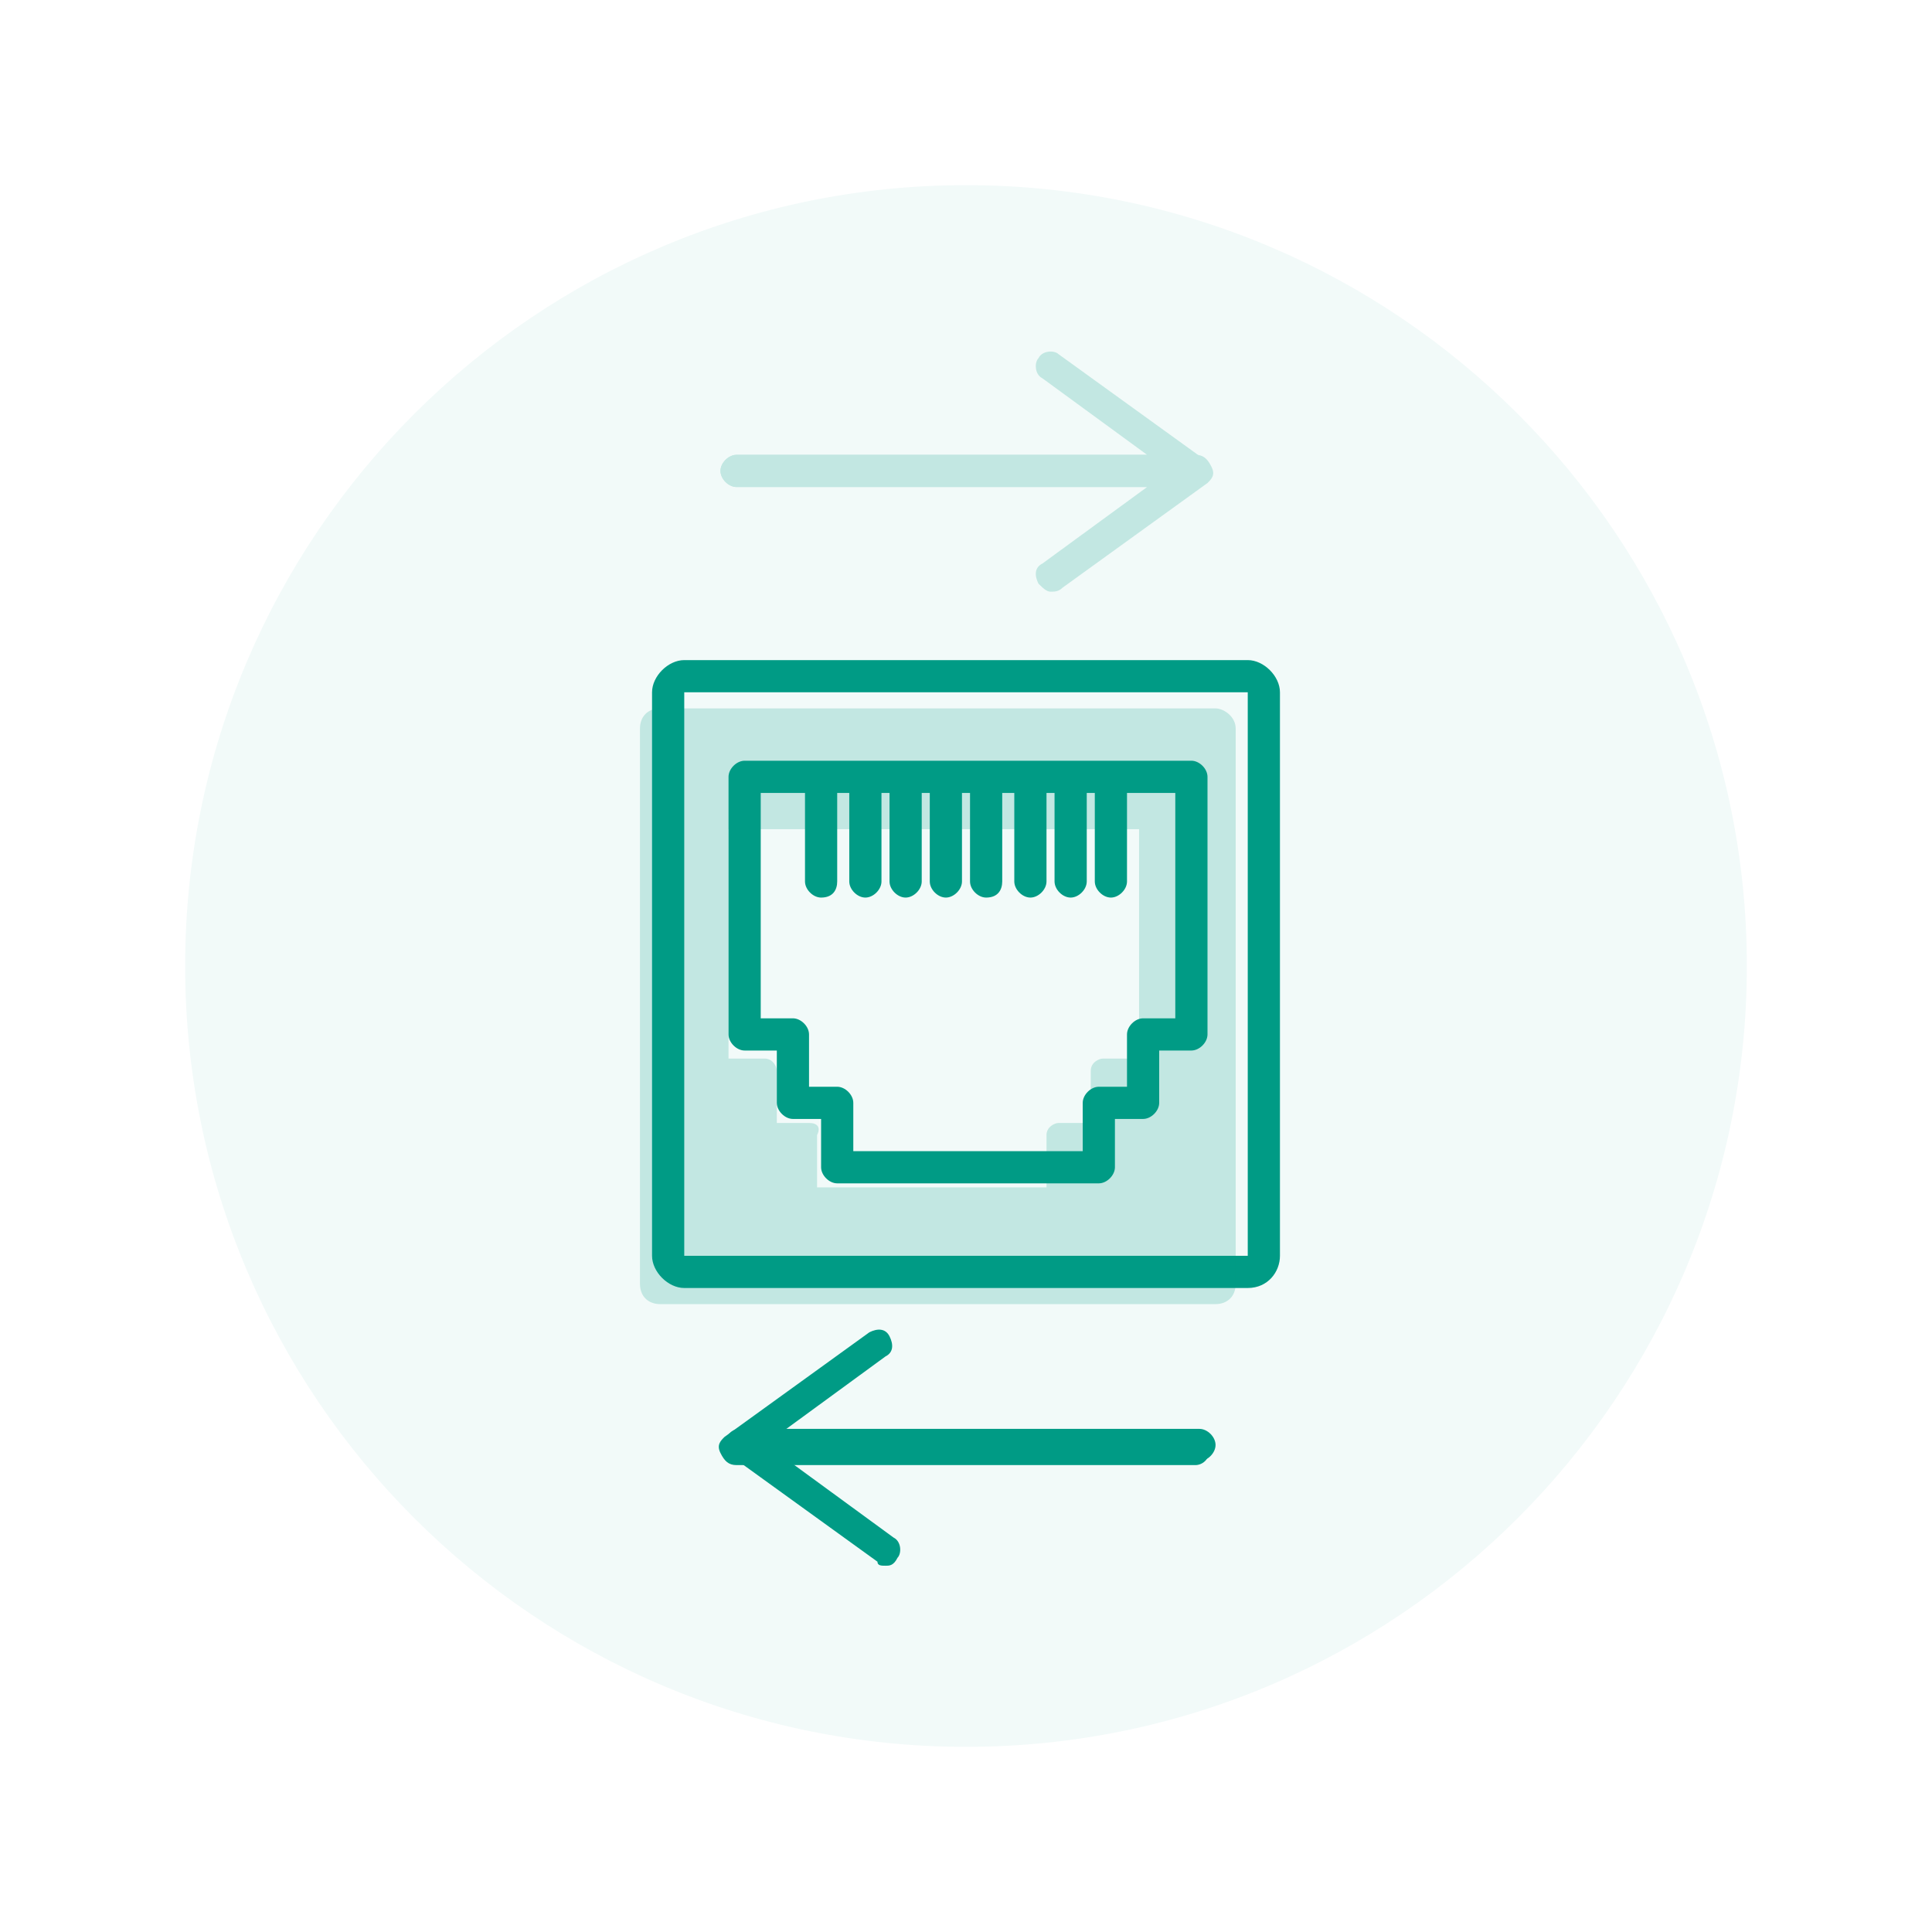
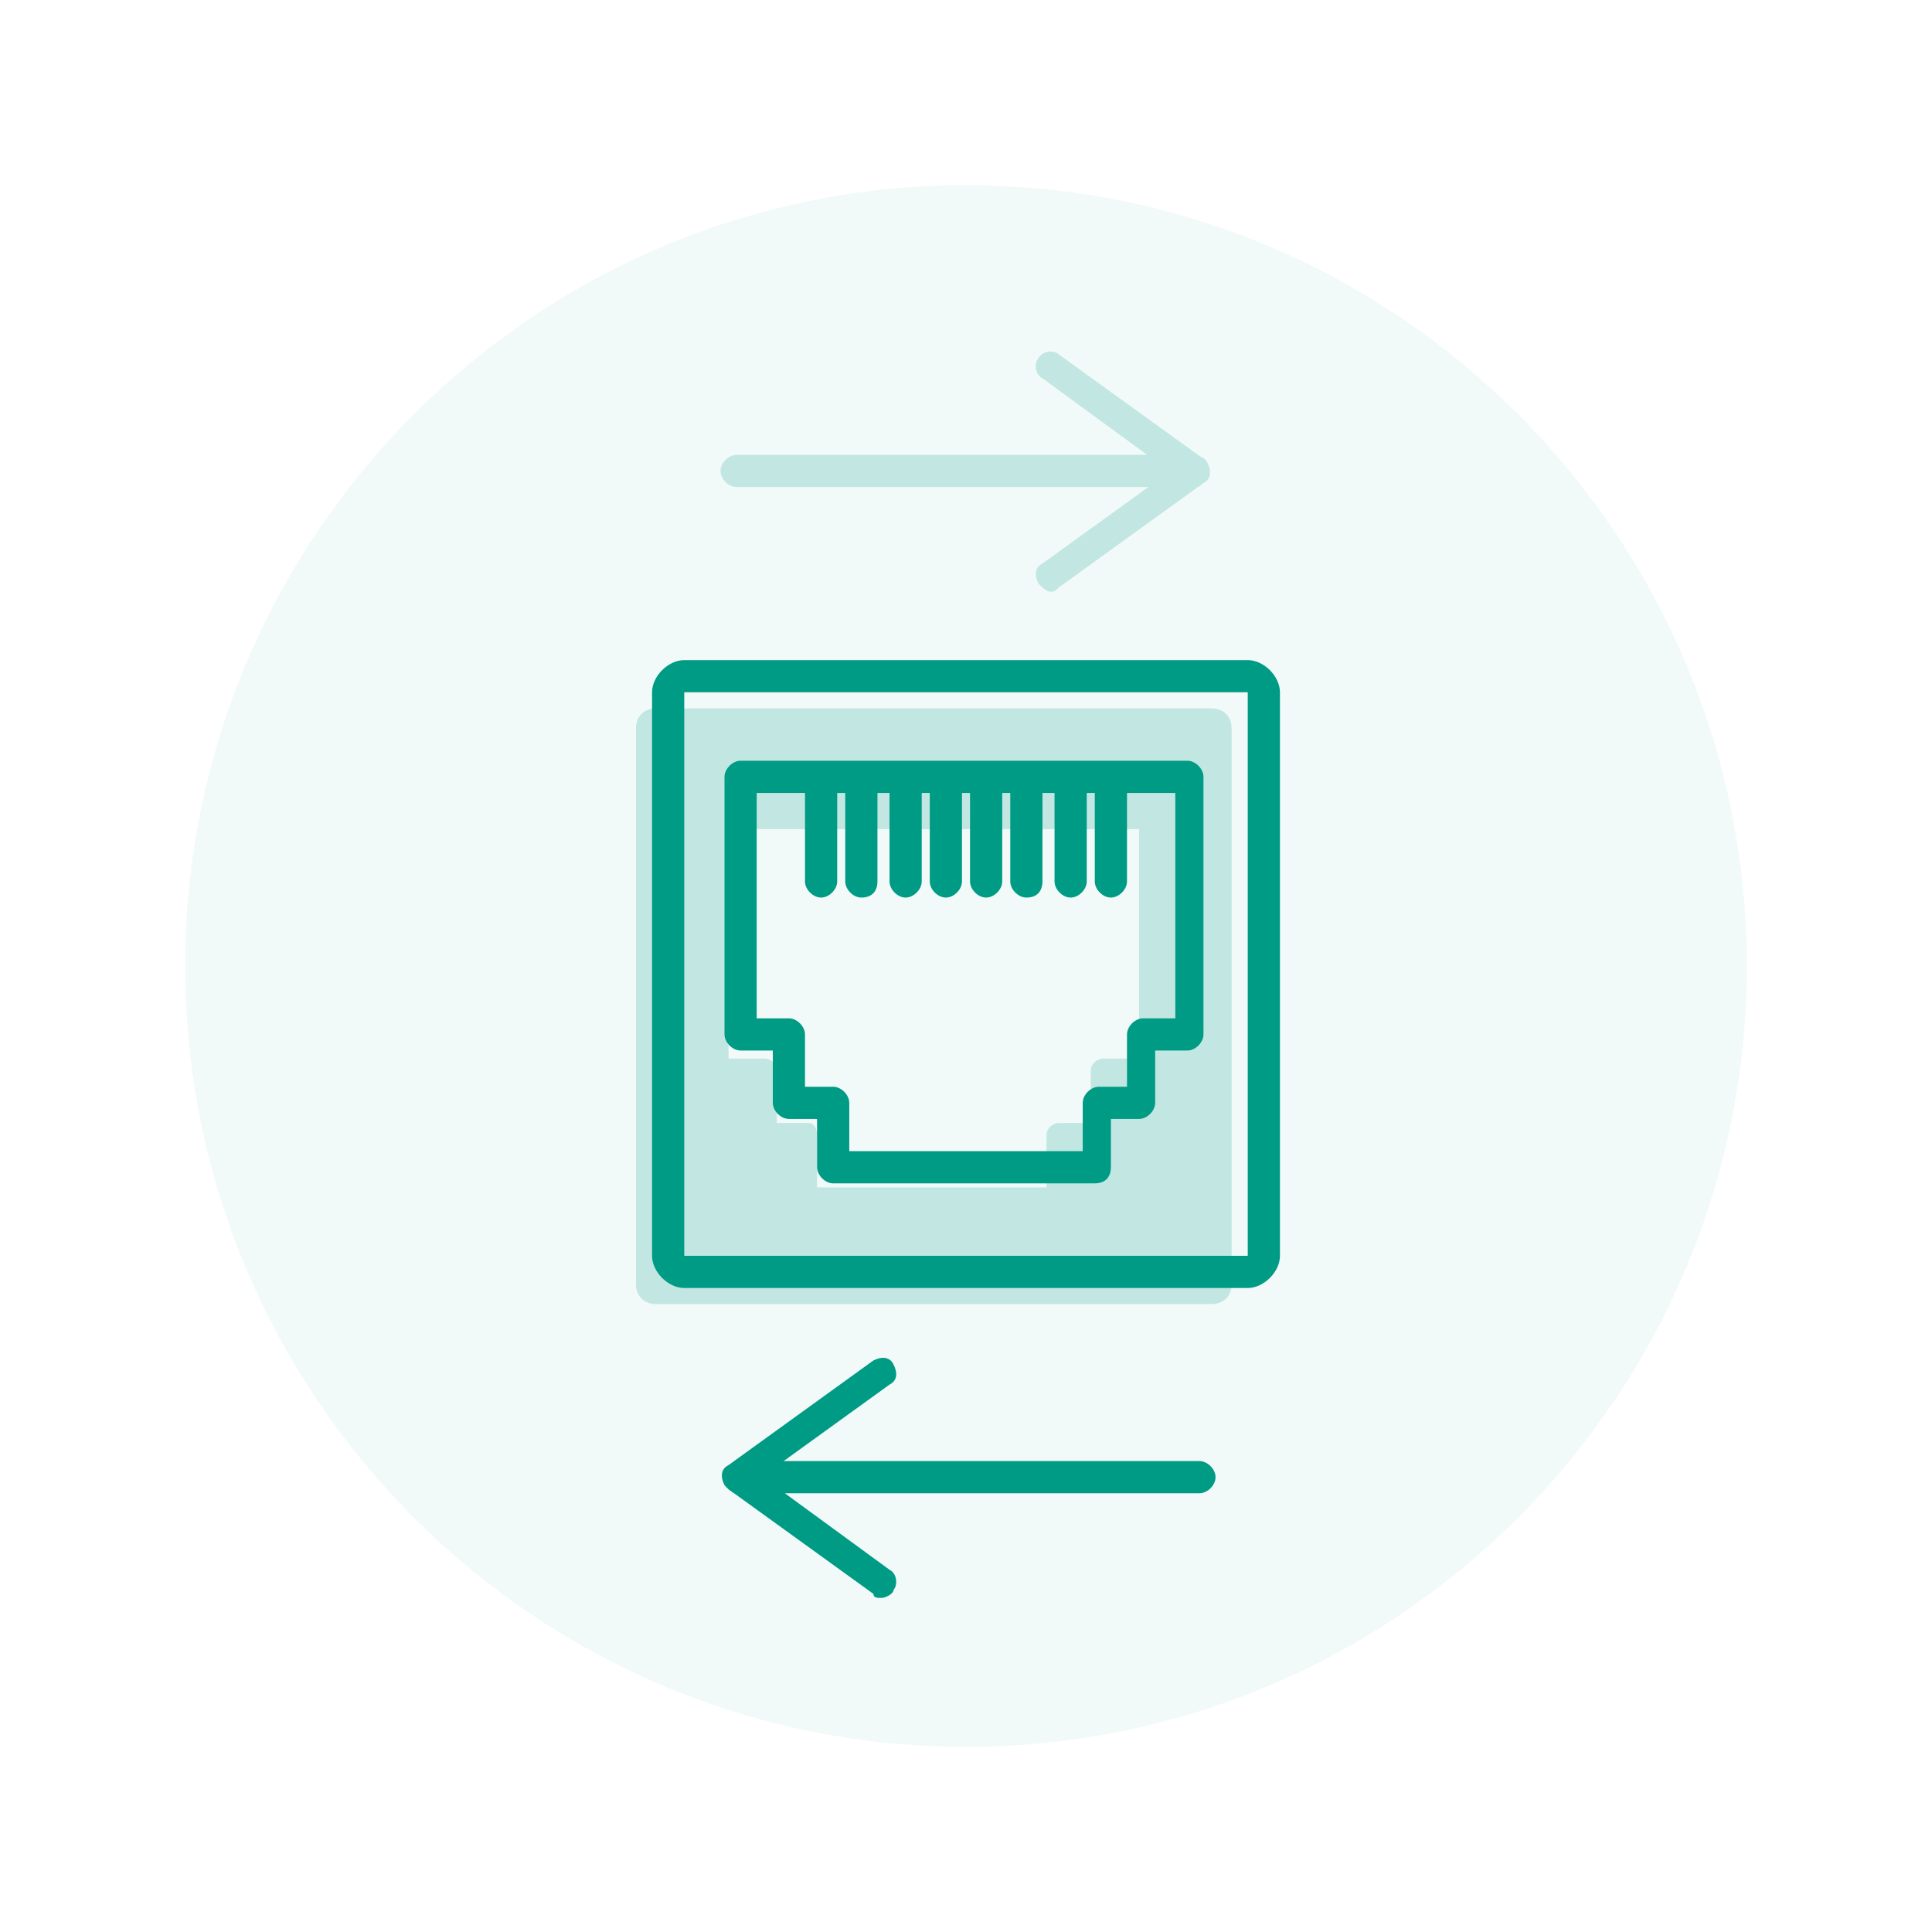
<svg xmlns="http://www.w3.org/2000/svg" version="1.1" id="Layer_1" x="0px" y="0px" viewBox="0 0 48 48" style="enable-background:new 0 0 48 48;" xml:space="preserve">
  <style type="text/css">
	.st0{fill:none;}
	.st1{fill:#F2FAF9;}
	.st2{fill:#009B85;}
	.st3{fill:none;stroke:#009B85;stroke-width:2;stroke-linecap:round;stroke-linejoin:round;stroke-miterlimit:10;}
	.st4{opacity:0.2;fill:#009B85;}
	.st5{opacity:0.2;}
</style>
+   <rect class="st0" width="48" height="48" />
+   <path class="st1" d="M24,4.6C13.3,4.6,4.6,13.3,4.6,24c0,10.7,8.7,19.4,19.4,19.4c10.7,0,19.4-8.7,19.4-19.4  C43.4,13.3,34.7,4.6,24,4.6" />
  <g>
-     <rect x="0" class="st0" width="48" height="48" />
+     <path class="st2" d="M27.2,29.4h-6.5c-0.2,0-0.4-0.2-0.4-0.4v-1.2h-0.7c-0.2,0-0.4-0.2-0.4-0.4v-1.3h-0.8c-0.2,0-0.4-0.2-0.4-0.4   v-6.4c0-0.2,0.2-0.4,0.4-0.4h11.1c0.2,0,0.4,0.2,0.4,0.4v6.4c0,0.2-0.2,0.4-0.4,0.4h-0.8v1.3c0,0.2-0.2,0.4-0.4,0.4h-0.7V29   C27.6,29.2,27.5,29.4,27.2,29.4z M21.2,28.6h5.7v-1.2c0-0.2,0.2-0.4,0.4-0.4h0.7v-1.3c0-0.2,0.2-0.4,0.4-0.4h0.8v-5.6H18.8v5.6h0.8   c0.2,0,0.4,0.2,0.4,0.4V27h0.7c0.2,0,0.4,0.2,0.4,0.4V28.6z" />
    <g>
-       <path class="st1" d="M24,4.6C13.3,4.6,4.6,13.3,4.6,24c0,10.7,8.7,19.4,19.4,19.4c10.7,0,19.4-8.7,19.4-19.4    C43.4,13.3,34.7,4.6,24,4.6" />
-       <g>
-         <path class="st2" d="M27.3,29.4h-6.5c-0.2,0-0.4-0.2-0.4-0.4v-1.2h-0.7c-0.2,0-0.4-0.2-0.4-0.4v-1.3h-0.8c-0.2,0-0.4-0.2-0.4-0.4     v-6.4c0-0.2,0.2-0.4,0.4-0.4h11.1c0.2,0,0.4,0.2,0.4,0.4v6.4c0,0.2-0.2,0.4-0.4,0.4h-0.8v1.3c0,0.2-0.2,0.4-0.4,0.4h-0.7V29     C27.7,29.2,27.5,29.4,27.3,29.4z M21.2,28.6h5.7v-1.2c0-0.2,0.2-0.4,0.4-0.4H28v-1.3c0-0.2,0.2-0.4,0.4-0.4h0.8v-5.6H18.9v5.6     h0.8c0.2,0,0.4,0.2,0.4,0.4V27h0.7c0.2,0,0.4,0.2,0.4,0.4V28.6z" />
-         <g>
-           <path class="st2" d="M20.4,22.3c-0.2,0-0.4-0.2-0.4-0.4v-2.5c0-0.2,0.2-0.4,0.4-0.4c0.2,0,0.4,0.2,0.4,0.4v2.5      C20.8,22.1,20.7,22.3,20.4,22.3z" />
-           <path class="st2" d="M21.5,22.3c-0.2,0-0.4-0.2-0.4-0.4v-2.5c0-0.2,0.2-0.4,0.4-0.4c0.2,0,0.4,0.2,0.4,0.4v2.5      C21.9,22.1,21.7,22.3,21.5,22.3z" />
-           <path class="st2" d="M22.5,22.3c-0.2,0-0.4-0.2-0.4-0.4v-2.5c0-0.2,0.2-0.4,0.4-0.4c0.2,0,0.4,0.2,0.4,0.4v2.5      C22.9,22.1,22.7,22.3,22.5,22.3z" />
-           <path class="st2" d="M23.5,22.3c-0.2,0-0.4-0.2-0.4-0.4v-2.5c0-0.2,0.2-0.4,0.4-0.4s0.4,0.2,0.4,0.4v2.5      C23.9,22.1,23.7,22.3,23.5,22.3z" />
-           <path class="st2" d="M24.5,22.3c-0.2,0-0.4-0.2-0.4-0.4v-2.5c0-0.2,0.2-0.4,0.4-0.4s0.4,0.2,0.4,0.4v2.5      C24.9,22.1,24.8,22.3,24.5,22.3z" />
-           <path class="st2" d="M25.6,22.3c-0.2,0-0.4-0.2-0.4-0.4v-2.5c0-0.2,0.2-0.4,0.4-0.4c0.2,0,0.4,0.2,0.4,0.4v2.5      C26,22.1,25.8,22.3,25.6,22.3z" />
-           <path class="st2" d="M26.6,22.3c-0.2,0-0.4-0.2-0.4-0.4v-2.5c0-0.2,0.2-0.4,0.4-0.4c0.2,0,0.4,0.2,0.4,0.4v2.5      C27,22.1,26.8,22.3,26.6,22.3z" />
-           <path class="st2" d="M27.6,22.3c-0.2,0-0.4-0.2-0.4-0.4v-2.5c0-0.2,0.2-0.4,0.4-0.4c0.2,0,0.4,0.2,0.4,0.4v2.5      C28,22.1,27.8,22.3,27.6,22.3z" />
-         </g>
-       </g>
-       <path class="st2" d="M31,32H17c-0.4,0-0.8-0.4-0.8-0.8v-14c0-0.4,0.4-0.8,0.8-0.8h14c0.4,0,0.8,0.4,0.8,0.8v14    C31.8,31.6,31.5,32,31,32z M31,31.2v0.4V31.2L31,31.2z M17,17.2v14h14l0-14H17z" />
-       <path class="st4" d="M30.2,17.6H16.4c-0.3,0-0.5,0.2-0.5,0.5v13.8c0,0.3,0.2,0.5,0.5,0.5h13.8c0.3,0,0.5-0.2,0.5-0.5V18.1    C30.7,17.8,30.4,17.6,30.2,17.6z M20.1,27.9h-0.8v-1.3c0-0.1-0.1-0.3-0.3-0.3h-0.9v-5.7h10.2v5.7h-0.9c-0.1,0-0.3,0.1-0.3,0.3v1.3    h-0.8c-0.1,0-0.3,0.1-0.3,0.3v1.3h-5.7v-1.3C20.4,28,20.3,27.9,20.1,27.9z" />
-       <g class="st5">
-         <path class="st2" d="M29.7,12.1H18.3c-0.2,0-0.4-0.2-0.4-0.4c0-0.2,0.2-0.4,0.4-0.4h10.2l-2.6-1.9c-0.2-0.1-0.2-0.4-0.1-0.5     c0.1-0.2,0.4-0.2,0.5-0.1l3.6,2.6c0.1,0.1,0.2,0.3,0.1,0.4C30,12,29.9,12.1,29.7,12.1z" />
-         <path class="st2" d="M26.1,14.7c-0.1,0-0.2-0.1-0.3-0.2c-0.1-0.2-0.1-0.4,0.1-0.5l2.6-1.9H18.3c-0.2,0-0.4-0.2-0.4-0.4     c0-0.2,0.2-0.4,0.4-0.4h11.4c0.2,0,0.3,0.1,0.4,0.3c0.1,0.2,0,0.3-0.1,0.4l-3.6,2.6C26.3,14.7,26.2,14.7,26.1,14.7z" />
-       </g>
-       <g>
-         <path class="st2" d="M22,38.9c-0.1,0-0.2,0-0.2-0.1l-3.6-2.6C18,36.1,17.9,36,18,35.8c0.1-0.2,0.2-0.3,0.4-0.3h11.4     c0.2,0,0.4,0.2,0.4,0.4s-0.2,0.4-0.4,0.4H19.6l2.6,1.9c0.2,0.1,0.2,0.4,0.1,0.5C22.2,38.9,22.1,38.9,22,38.9z" />
-         <path class="st2" d="M29.7,36.4H18.3c-0.2,0-0.3-0.1-0.4-0.3c-0.1-0.2,0-0.3,0.1-0.4l3.6-2.6c0.2-0.1,0.4-0.1,0.5,0.1     c0.1,0.2,0.1,0.4-0.1,0.5l-2.6,1.9h10.2c0.2,0,0.4,0.2,0.4,0.4C30.1,36.2,29.9,36.4,29.7,36.4z" />
-       </g>
+       <path class="st2" d="M20.4,22.3c-0.2,0-0.4-0.2-0.4-0.4v-2.5c0-0.2,0.2-0.4,0.4-0.4c0.2,0,0.4,0.2,0.4,0.4v2.5    C20.8,22.1,20.6,22.3,20.4,22.3z" />
+       <path class="st2" d="M21.4,22.3c-0.2,0-0.4-0.2-0.4-0.4v-2.5c0-0.2,0.2-0.4,0.4-0.4c0.2,0,0.4,0.2,0.4,0.4v2.5    C21.8,22.1,21.7,22.3,21.4,22.3z" />
+       <path class="st2" d="M22.5,22.3c-0.2,0-0.4-0.2-0.4-0.4v-2.5c0-0.2,0.2-0.4,0.4-0.4c0.2,0,0.4,0.2,0.4,0.4v2.5    C22.9,22.1,22.7,22.3,22.5,22.3z" />
+       <path class="st2" d="M23.5,22.3c-0.2,0-0.4-0.2-0.4-0.4v-2.5c0-0.2,0.2-0.4,0.4-0.4c0.2,0,0.4,0.2,0.4,0.4v2.5    C23.9,22.1,23.7,22.3,23.5,22.3z" />
+       <path class="st2" d="M24.5,22.3c-0.2,0-0.4-0.2-0.4-0.4v-2.5c0-0.2,0.2-0.4,0.4-0.4c0.2,0,0.4,0.2,0.4,0.4v2.5    C24.9,22.1,24.7,22.3,24.5,22.3z" />
+       <path class="st2" d="M25.5,22.3c-0.2,0-0.4-0.2-0.4-0.4v-2.5c0-0.2,0.2-0.4,0.4-0.4c0.2,0,0.4,0.2,0.4,0.4v2.5    C25.9,22.1,25.8,22.3,25.5,22.3z" />
+       <path class="st2" d="M26.6,22.3c-0.2,0-0.4-0.2-0.4-0.4v-2.5c0-0.2,0.2-0.4,0.4-0.4c0.2,0,0.4,0.2,0.4,0.4v2.5    C27,22.1,26.8,22.3,26.6,22.3z" />
+       <path class="st2" d="M27.6,22.3c-0.2,0-0.4-0.2-0.4-0.4v-2.5c0-0.2,0.2-0.4,0.4-0.4c0.2,0,0.4,0.2,0.4,0.4v2.5    C28,22.1,27.8,22.3,27.6,22.3z" />
    </g>
  </g>
+   <path class="st2" d="M31,32H17c-0.4,0-0.8-0.4-0.8-0.8v-14c0-0.4,0.4-0.8,0.8-0.8h14c0.4,0,0.8,0.4,0.8,0.8v14  C31.8,31.6,31.4,32,31,32z M17,17.2v14h14l0-14H17z" />
+   <path class="st4" d="M30.1,17.6H16.3c-0.3,0-0.5,0.2-0.5,0.5v13.8c0,0.3,0.2,0.5,0.5,0.5h13.8c0.3,0,0.5-0.2,0.5-0.5V18.1  C30.6,17.8,30.4,17.6,30.1,17.6z M20.1,27.9h-0.8v-1.3c0-0.1-0.1-0.3-0.3-0.3h-0.9v-5.7h10.2v5.7h-0.9c-0.1,0-0.3,0.1-0.3,0.3v1.3  h-0.8c-0.1,0-0.3,0.1-0.3,0.3v1.3h-5.7v-1.3C20.3,28,20.2,27.9,20.1,27.9z" />
+   <g class="st5">
+     <path class="st2" d="M29.7,12.1H18.3c-0.2,0-0.4-0.2-0.4-0.4c0-0.2,0.2-0.4,0.4-0.4h10.2l-2.6-1.9c-0.2-0.1-0.2-0.4-0.1-0.5   c0.1-0.2,0.4-0.2,0.5-0.1l3.6,2.6c0.1,0.1,0.2,0.3,0.1,0.4S29.9,12.1,29.7,12.1z" />
+     <path class="st2" d="M26.1,14.7c-0.1,0-0.2-0.1-0.3-0.2c-0.1-0.2-0.1-0.4,0.1-0.5l3.6-2.6c0.2-0.1,0.4-0.1,0.5,0.1   c0.1,0.2,0.1,0.4-0.1,0.5l-3.6,2.6C26.2,14.7,26.2,14.7,26.1,14.7z" />
+   </g>
+   <g>
+     <path class="st2" d="M21.9,39.7c-0.1,0-0.2,0-0.2-0.1L18.1,37c-0.1-0.1-0.2-0.3-0.1-0.4c0.1-0.2,0.2-0.3,0.4-0.3h11.4   c0.2,0,0.4,0.2,0.4,0.4c0,0.2-0.2,0.4-0.4,0.4H19.5l2.6,1.9c0.2,0.1,0.2,0.4,0.1,0.5C22.2,39.6,22,39.7,21.9,39.7z" />
+     <path class="st2" d="M18.3,37.1c-0.1,0-0.2-0.1-0.3-0.2c-0.1-0.2-0.1-0.4,0.1-0.5l3.6-2.6c0.2-0.1,0.4-0.1,0.5,0.1   c0.1,0.2,0.1,0.4-0.1,0.5L18.5,37C18.5,37,18.4,37.1,18.3,37.1z" />
+   </g>
</svg>
